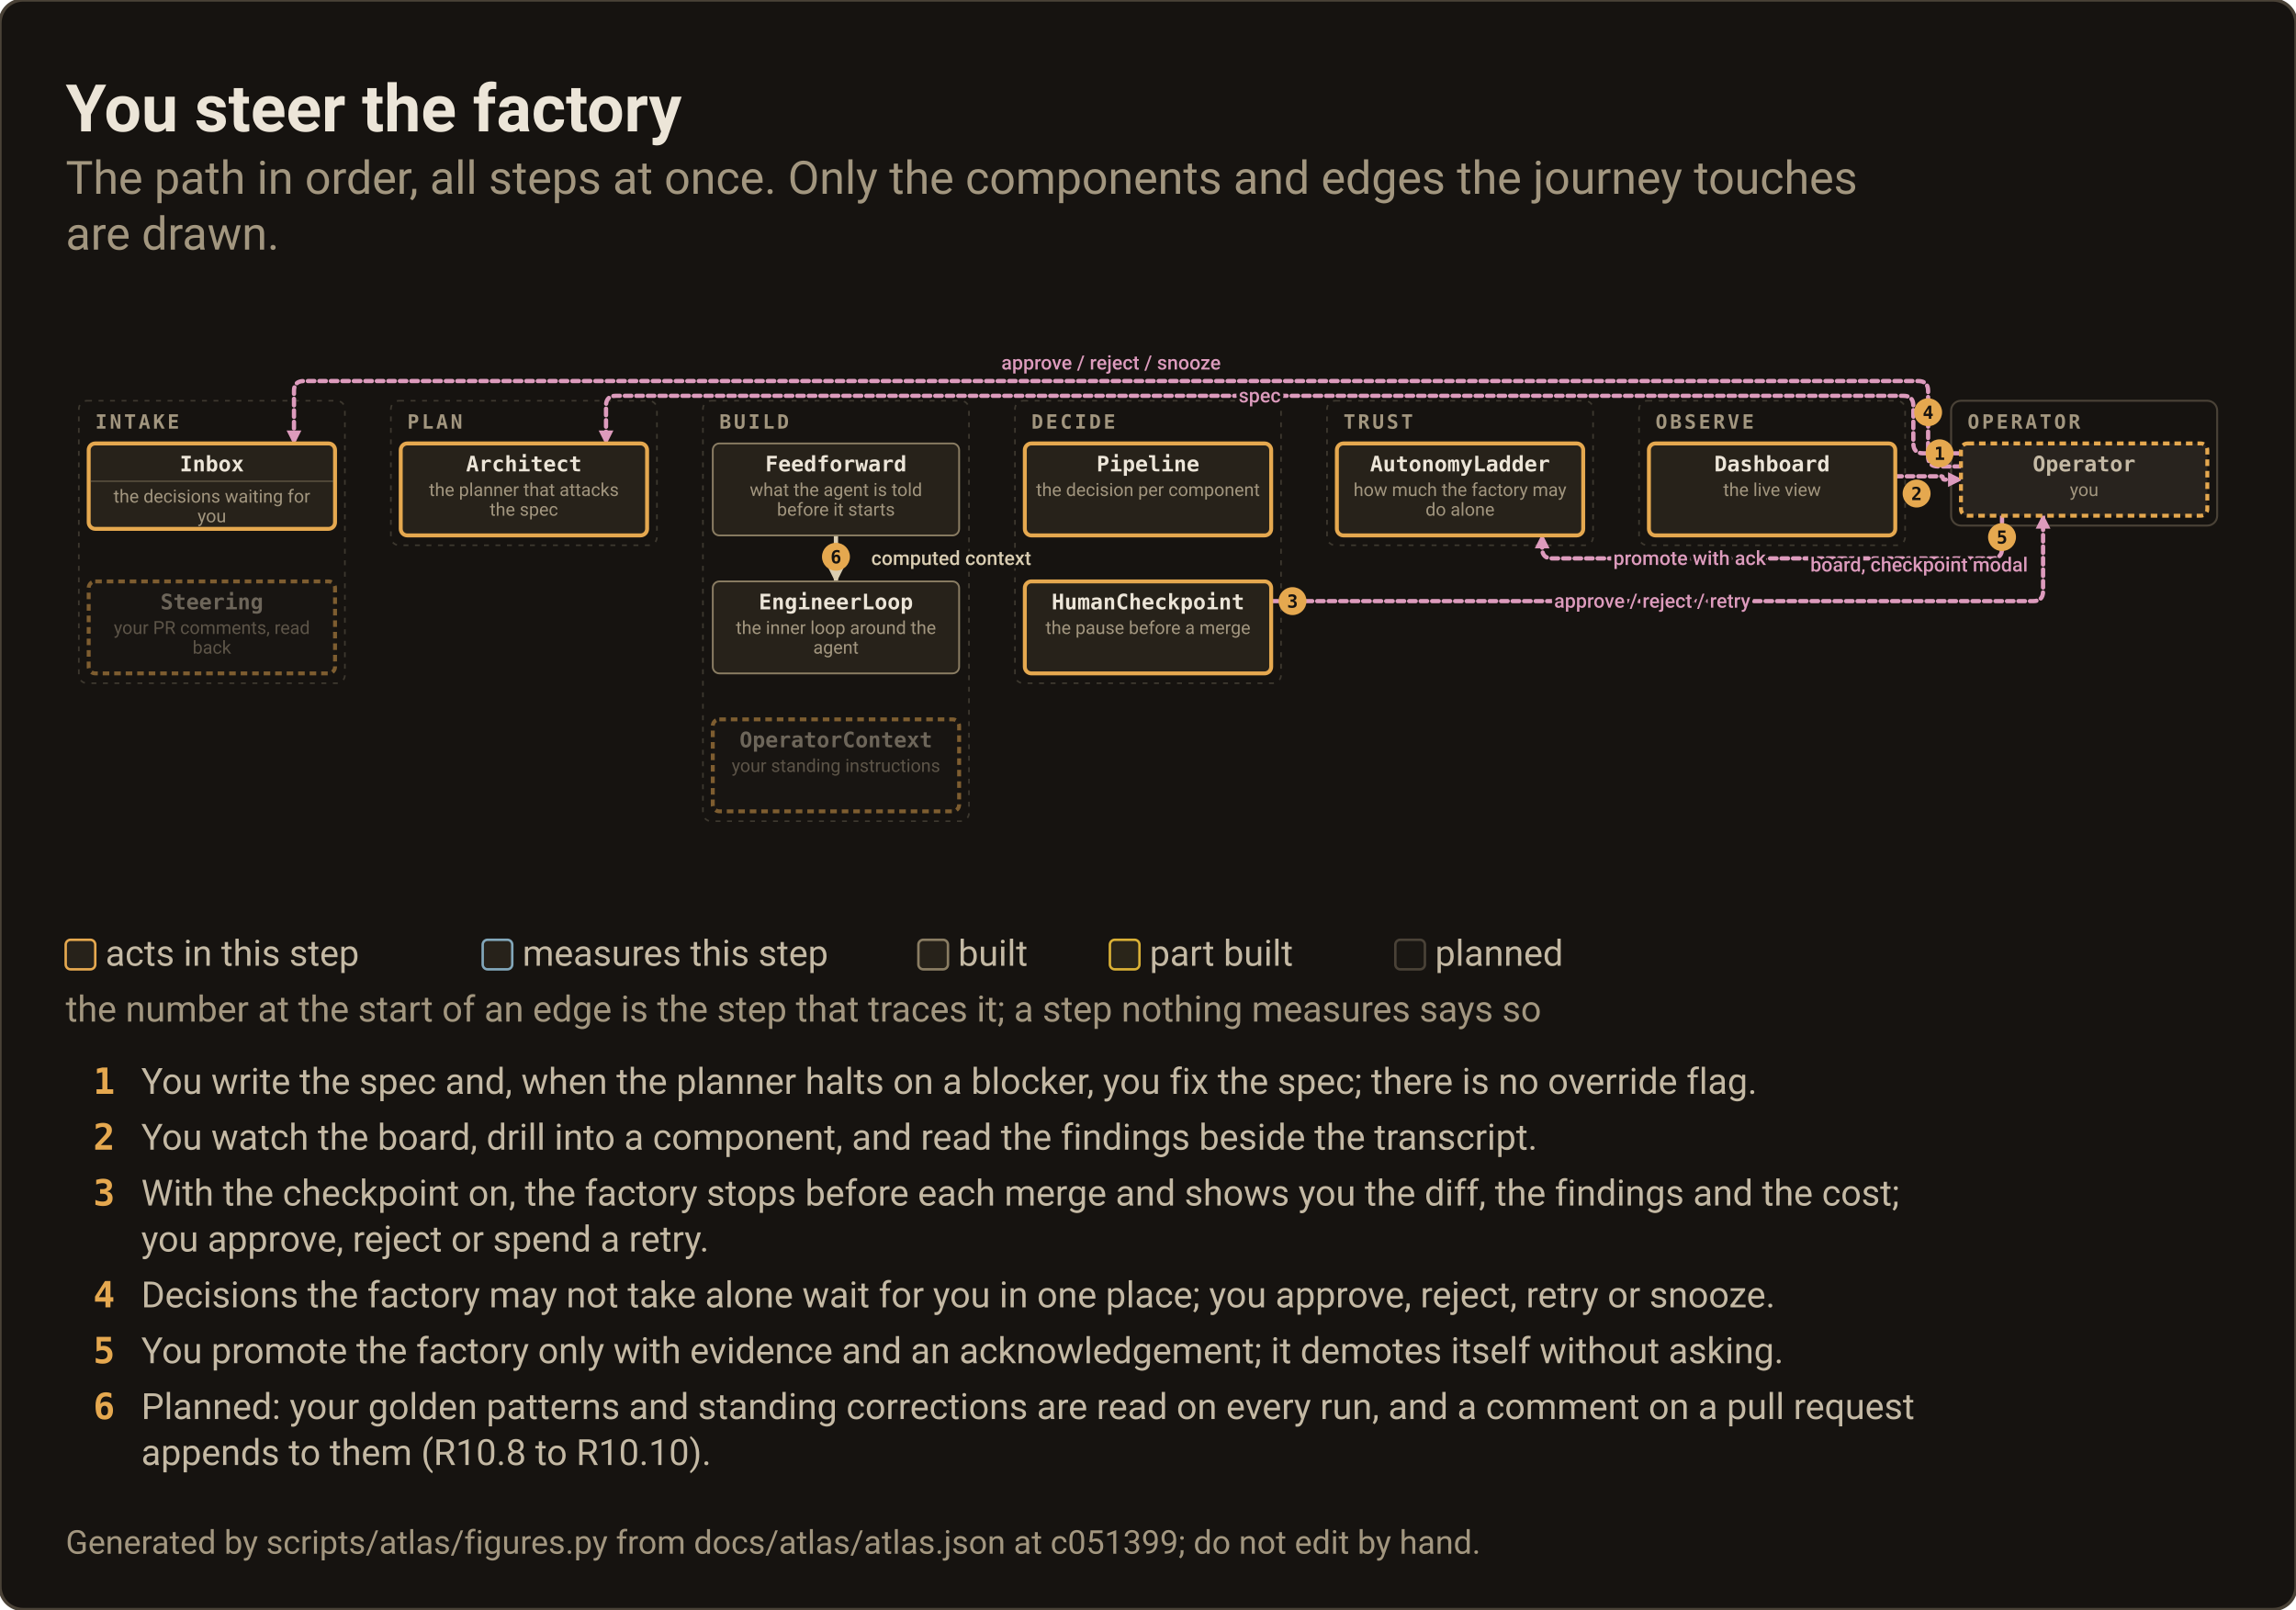
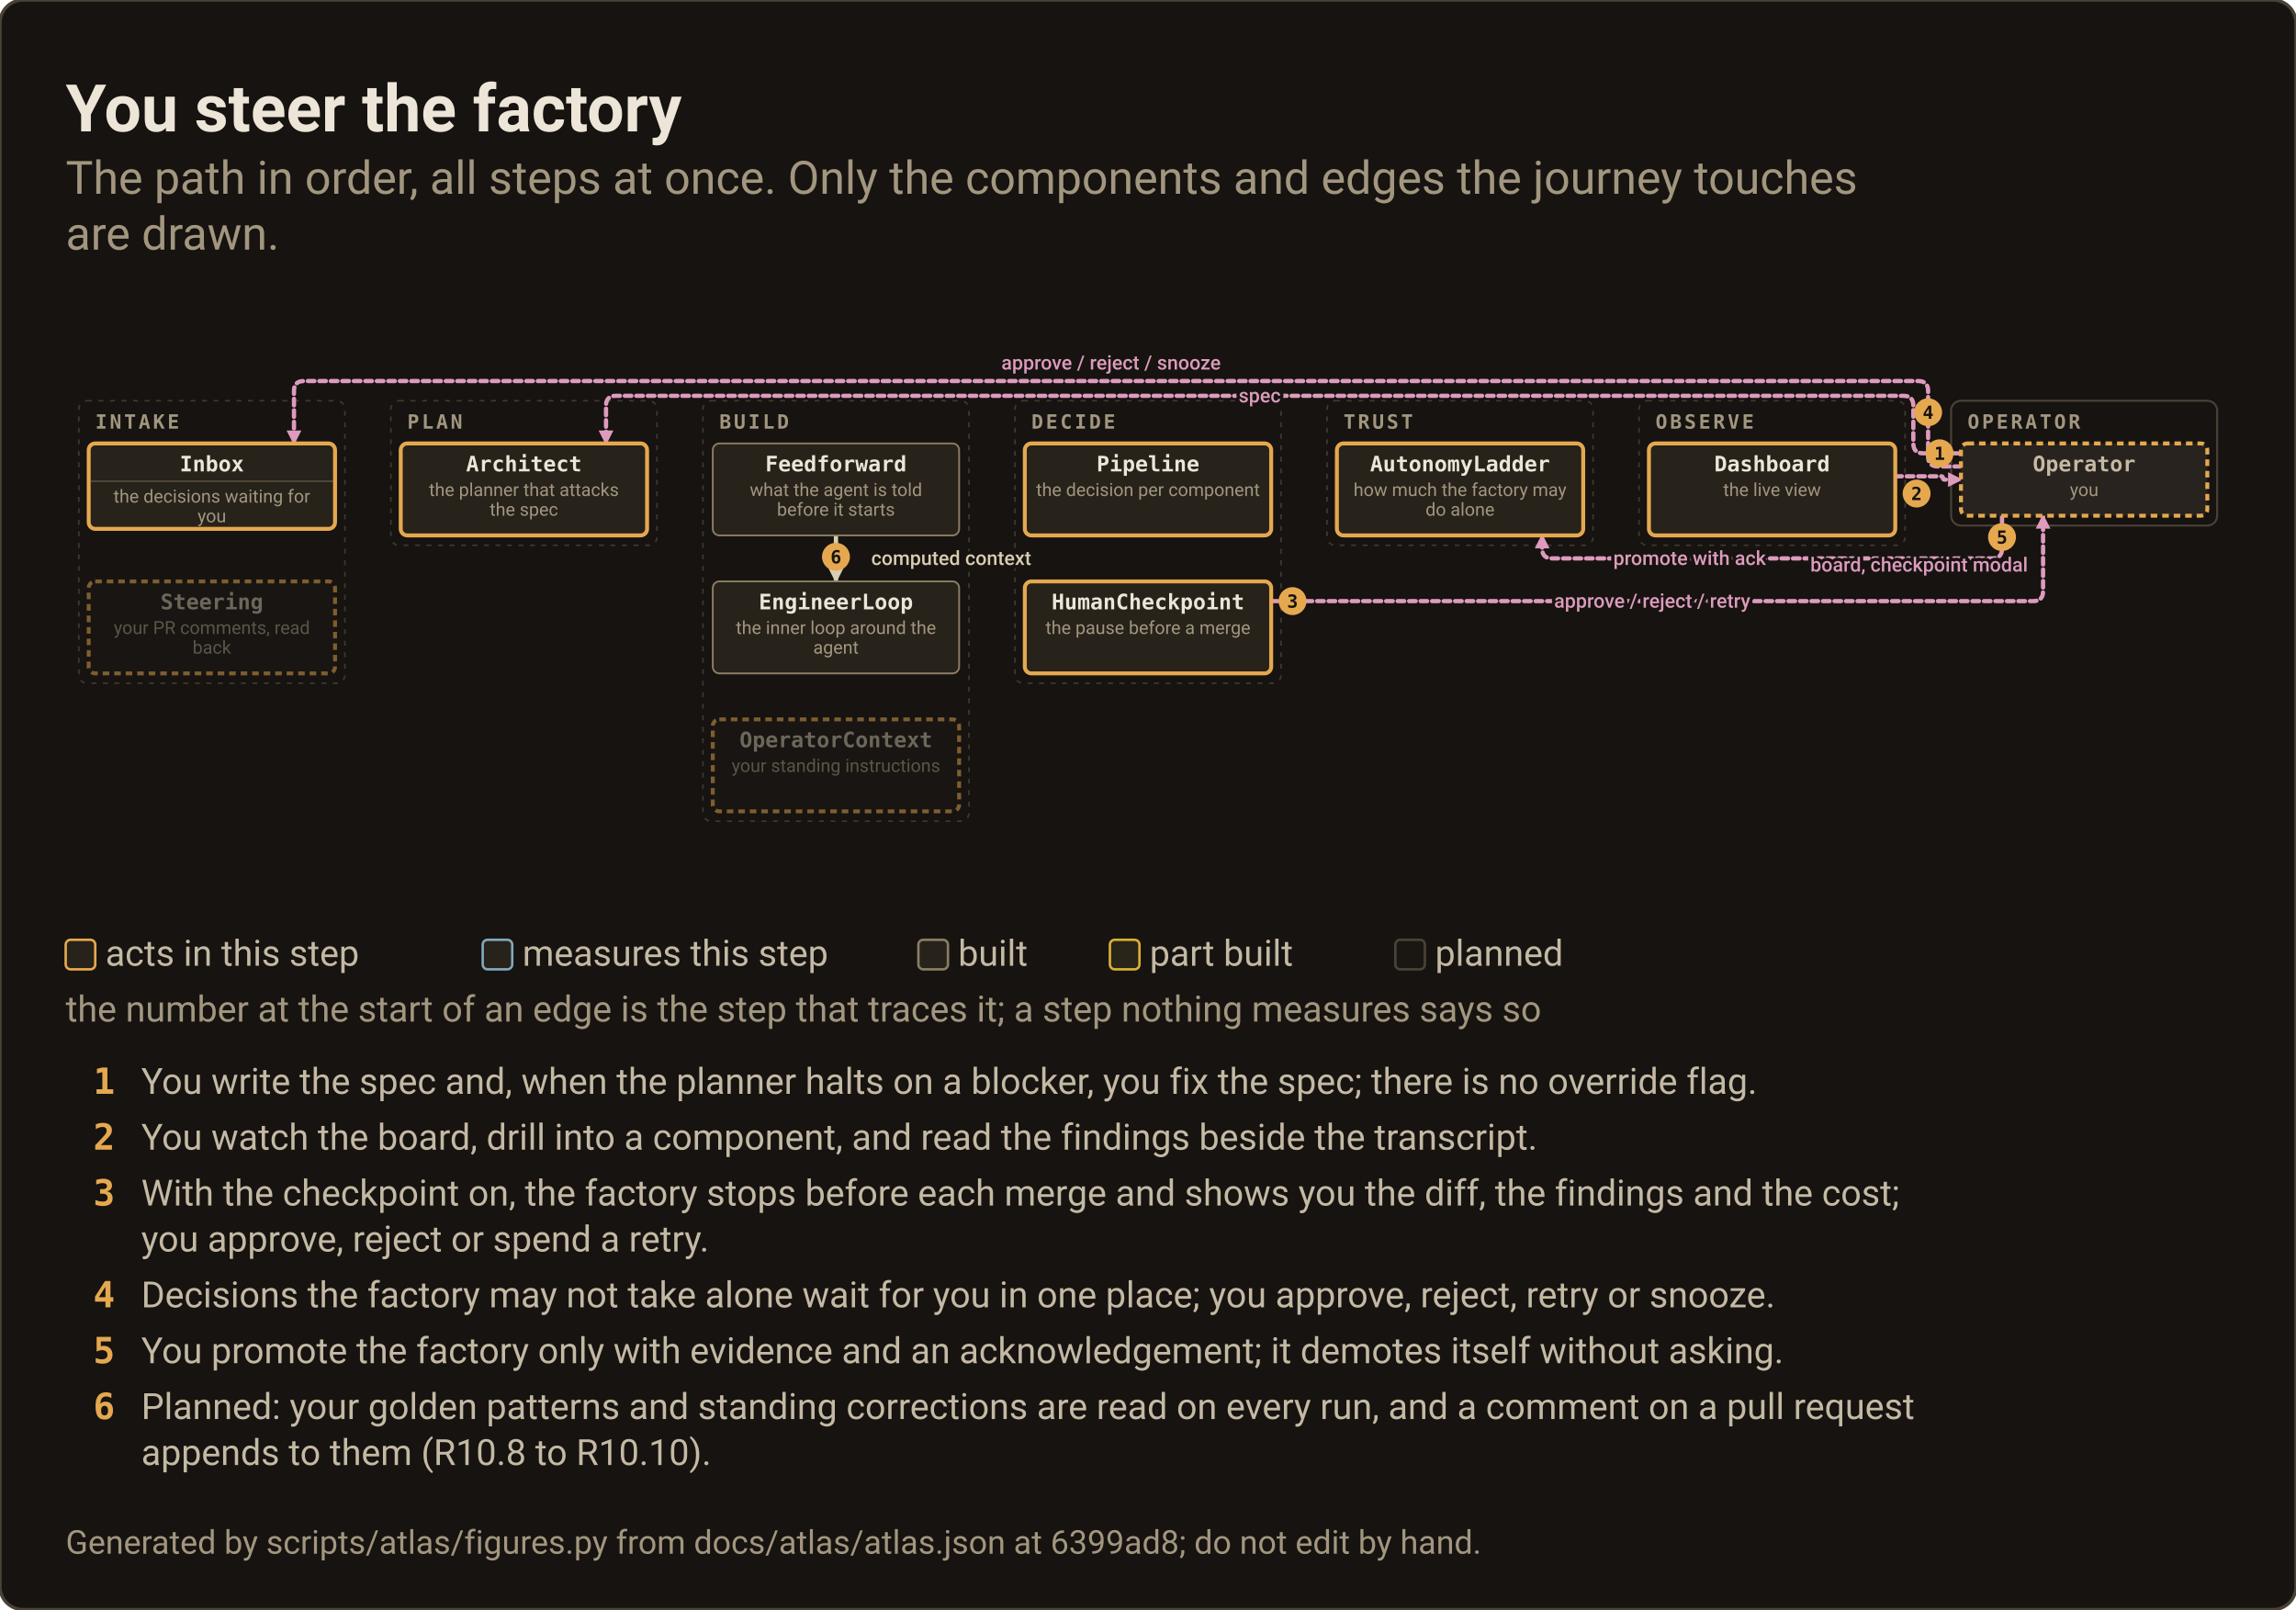
<svg xmlns="http://www.w3.org/2000/svg" width="1398" height="980" viewBox="0 0 1398 980" role="img" aria-label="Journey: You steer the factory">
  <rect x="0" y="0" width="1398" height="980" rx="14" fill="#161310" stroke="#4A4237" stroke-width="2" />
  <text x="40.0" y="80.0" class="c0">You steer the factory</text>
  <text x="40.0" y="118.0" class="c1">The path in order, all steps at once. Only the components and edges the journey touches</text>
  <text x="40.0" y="152.0" class="c1">are drawn.</text>
  <svg id="map" x="40.0" y="170.0" width="1318" height="380" viewBox="0 0 1318 380" overflow="visible">
    <defs>
      <marker id="map-m-work" viewBox="0 0 8 8" refX="7" refY="4" markerUnits="userSpaceOnUse" markerWidth="9" markerHeight="9" orient="auto-start-reverse">
        <path d="M0,0 L8,4 L0,8 z" fill="#D9CDB2" />
      </marker>
      <marker id="map-m-measure" viewBox="0 0 8 8" refX="7" refY="4" markerUnits="userSpaceOnUse" markerWidth="9" markerHeight="9" orient="auto-start-reverse">
        <path d="M0,0 L8,4 L0,8 z" fill="#82A7BA" />
      </marker>
      <marker id="map-m-feedback" viewBox="0 0 8 8" refX="7" refY="4" markerUnits="userSpaceOnUse" markerWidth="9" markerHeight="9" orient="auto-start-reverse">
        <path d="M0,0 L8,4 L0,8 z" fill="#E39A86" />
      </marker>
      <marker id="map-m-operator" viewBox="0 0 8 8" refX="7" refY="4" markerUnits="userSpaceOnUse" markerWidth="9" markerHeight="9" orient="auto-start-reverse">
        <path d="M0,0 L8,4 L0,8 z" fill="#DD9BBD" />
      </marker>
      <marker id="map-m-trust" viewBox="0 0 8 8" refX="7" refY="4" markerUnits="userSpaceOnUse" markerWidth="9" markerHeight="9" orient="auto-start-reverse">
        <path d="M0,0 L8,4 L0,8 z" fill="#B48EC9" />
      </marker>
      <marker id="map-m-learn" viewBox="0 0 8 8" refX="7" refY="4" markerUnits="userSpaceOnUse" markerWidth="9" markerHeight="9" orient="auto-start-reverse">
        <path d="M0,0 L8,4 L0,8 z" fill="#86C9A9" />
      </marker>
      <marker id="map-m-record" viewBox="0 0 8 8" refX="7" refY="4" markerUnits="userSpaceOnUse" markerWidth="9" markerHeight="9" orient="auto-start-reverse">
        <path d="M0,0 L8,4 L0,8 z" fill="#B7C27C" />
      </marker>
      <marker id="map-m-change" viewBox="0 0 8 8" refX="7" refY="4" markerUnits="userSpaceOnUse" markerWidth="9" markerHeight="9" orient="auto-start-reverse">
        <path d="M0,0 L8,4 L0,8 z" fill="#E26D5A" />
      </marker>
      <marker id="map-m-reach" viewBox="0 0 8 8" refX="7" refY="4" markerUnits="userSpaceOnUse" markerWidth="9" markerHeight="9" orient="auto-start-reverse">
        <path d="M0,0 L8,4 L0,8 z" fill="#E5A84F" />
      </marker>
    </defs>
    <style>#map .node.quiet{opacity:.42}#map .node.planned{opacity:.5}#map .node.planned.quiet{opacity:.3}#map .node.meas .node__box{stroke:#82A7BA;stroke-width:2.2}#map .node.acts .node__box{stroke:#E5A84F;stroke-width:2.4}#map .node__ring{display:none;fill:none;stroke:#82A7BA;stroke-width:1.6}#map .node.meas .node__ring{display:inline}#map .flow.planned{opacity:.35}#map .flowlbl.planned{opacity:.5}#map .flow.off,#map .flowlbl.off{display:none}#map .flow.hot{opacity:1;stroke-opacity:1;stroke-width:2.6}#map .flowlbl.hot{opacity:1}</style>
    <rect x="8.0" y="74.0" width="162.0" height="172.0" rx="5" fill="none" stroke="#A2967F" stroke-opacity=".28" stroke-width="1" stroke-dasharray="3 4" />
    <text x="18.0" y="91.0" class="t3">INTAKE</text>
    <rect x="198.0" y="74.0" width="162.0" height="88.0" rx="5" fill="none" stroke="#A2967F" stroke-opacity=".28" stroke-width="1" stroke-dasharray="3 4" />
    <text x="208.0" y="91.0" class="t3">PLAN</text>
    <rect x="388.0" y="74.0" width="162.0" height="256.0" rx="5" fill="none" stroke="#A2967F" stroke-opacity=".28" stroke-width="1" stroke-dasharray="3 4" />
    <text x="398.0" y="91.0" class="t3">BUILD</text>
    <rect x="578.0" y="74.0" width="162.0" height="172.0" rx="5" fill="none" stroke="#A2967F" stroke-opacity=".28" stroke-width="1" stroke-dasharray="3 4" />
    <text x="588.0" y="91.0" class="t3">DECIDE</text>
    <rect x="768.0" y="74.0" width="162.0" height="88.0" rx="5" fill="none" stroke="#A2967F" stroke-opacity=".28" stroke-width="1" stroke-dasharray="3 4" />
    <text x="778.0" y="91.0" class="t3">TRUST</text>
    <rect x="958.0" y="74.0" width="162.0" height="88.0" rx="5" fill="none" stroke="#A2967F" stroke-opacity=".28" stroke-width="1" stroke-dasharray="3 4" />
    <text x="968.0" y="91.0" class="t3">OBSERVE</text>
    <rect x="1148.0" y="74.0" width="162.0" height="76.0" rx="6" fill="none" stroke="#4A4237" stroke-width="1.2" />
    <text x="1158.0" y="91.0" class="t3">OPERATOR</text>
    <g data-layer="flow">
      <path id="map-f6" class="flow plan planned hot" data-edge="6" data-from="Operator" data-to="Architect" data-art="spec" data-kind="plan" data-layer="operator" d="M 1154.0 106.0 L 1131.0 106.0 Q 1125.0 106.0 1125.0 100.0 L 1125.0 77.0 Q 1125.0 71.0 1119.0 71.0 L 335.0 71.0 Q 329.0 71.0 329.0 77.0 L 329.0 100.0" fill="none" stroke="#DD9BBD" stroke-opacity="0.82" stroke-width="1.2" stroke-dasharray="4 3" stroke-linecap="round" marker-end="url(#map-m-operator)" />
      <path id="map-f65" class="flow observe planned hot" data-edge="65" data-from="Dashboard" data-to="Operator" data-art="board, checkpoint modal" data-kind="observe" data-layer="operator" d="M 1114.0 120.0 L 1142.0 120.0 Q 1143.0 120.0 1143.0 121.0 L 1143.0 121.0 Q 1143.0 122.0 1144.0 122.0 L 1154.0 122.0" fill="none" stroke="#DD9BBD" stroke-opacity="0.82" stroke-width="1.2" stroke-dasharray="4 3" stroke-linecap="round" marker-end="url(#map-m-operator)" />
      <path id="map-f45" class="flow trust planned hot" data-edge="45" data-from="HumanCheckpoint" data-to="Operator" data-art="approve / reject / retry" data-kind="trust" data-layer="operator" d="M 734.0 196.0 L 1198.0 196.0 Q 1204.0 196.0 1204.0 190.0 L 1204.0 144.0" fill="none" stroke="#DD9BBD" stroke-opacity="0.82" stroke-width="1.2" stroke-dasharray="4 3" stroke-linecap="round" marker-end="url(#map-m-operator)" />
      <path id="map-f66" class="flow trust planned hot" data-edge="66" data-from="Operator" data-to="Inbox" data-art="approve / reject / snooze" data-kind="trust" data-layer="operator" d="M 1154.0 114.0 L 1140.0 114.0 Q 1134.0 114.0 1134.0 108.0 L 1134.0 68.0 Q 1134.0 62.0 1128.0 62.0 L 145.0 62.0 Q 139.0 62.0 139.0 68.0 L 139.0 100.0" fill="none" stroke="#DD9BBD" stroke-opacity="0.82" stroke-width="1.2" stroke-dasharray="4 3" stroke-linecap="round" marker-end="url(#map-m-operator)" />
      <path id="map-f67" class="flow trust planned hot" data-edge="67" data-from="Operator" data-to="AutonomyLadder" data-art="promote with ack" data-kind="trust" data-layer="operator" d="M 1179.0 144.0 L 1179.0 164.0 Q 1179.0 170.0 1173.0 170.0 L 905.0 170.0 Q 899.0 170.0 899.0 164.0 L 899.0 156.0" fill="none" stroke="#DD9BBD" stroke-opacity="0.82" stroke-width="1.2" stroke-dasharray="4 3" stroke-linecap="round" marker-end="url(#map-m-operator)" />
      <path id="map-f13" class="flow build hot" data-edge="13" data-from="Feedforward" data-to="EngineerLoop" data-art="computed context" data-kind="build" data-layer="work" d="M 469.0 156.0 L 469.0 184.0" fill="none" stroke="#D9CDB2" stroke-opacity="0.82" stroke-width="1.2" stroke-linecap="round" marker-end="url(#map-m-work)" />
    </g>
    <g class="node built acts" data-id="Inbox" data-kind="store" data-state="built" data-region="intake" role="button" tabindex="0" aria-label="Inbox, the decisions waiting for you, built">
      <rect class="node__box" x="14.0" y="100.0" width="150.0" height="52.0" rx="4.0" fill="#27221A" stroke="#8A7D63" stroke-width="1.1" />
      <rect class="node__ring" x="17.0" y="103.0" width="144.0" height="46.0" rx="3.0" />
      <text x="89.0" y="117.0" class="t4">Inbox</text>
      <line x1="15.0" y1="123.0" x2="163.0" y2="123.0" stroke="#8A7D63" stroke-opacity=".45" stroke-width="1" />
      <g data-layer="job">
        <text x="89.0" y="136.0" class="t5">the decisions waiting for</text>
        <text x="89.0" y="148.0" class="t5">you</text>
      </g>
    </g>
    <g class="node planned acts" data-id="Steering" data-kind="component" data-state="planned" data-region="intake" role="button" tabindex="0" aria-label="Steering, your PR comments, read back, planned">
      <rect class="node__box" x="14.0" y="184.0" width="150.0" height="56.0" rx="4.0" fill="#1A1713" stroke="#4A4237" stroke-width="1.1" stroke-dasharray="4 3" />
      <rect class="node__ring" x="17.0" y="187.0" width="144.0" height="50.0" rx="3.0" />
      <text x="89.0" y="201.0" class="t6">Steering</text>
      <g data-layer="job">
        <text x="89.0" y="216.0" class="t5">your PR comments, read</text>
        <text x="89.0" y="228.0" class="t5">back</text>
      </g>
    </g>
    <g class="node built acts" data-id="Architect" data-kind="component" data-state="built" data-region="plan" role="button" tabindex="0" aria-label="Architect, the planner that attacks the spec, built">
      <rect class="node__box" x="204.0" y="100.0" width="150.0" height="56.0" rx="4.0" fill="#27221A" stroke="#8A7D63" stroke-width="1.1" />
      <rect class="node__ring" x="207.0" y="103.0" width="144.0" height="50.0" rx="3.0" />
      <text x="279.0" y="117.0" class="t4">Architect</text>
      <g data-layer="job">
        <text x="279.0" y="132.0" class="t5">the planner that attacks</text>
        <text x="279.0" y="144.0" class="t5">the spec</text>
      </g>
    </g>
    <g class="node built" data-id="Feedforward" data-kind="component" data-state="built" data-region="build" role="button" tabindex="0" aria-label="Feedforward, what the agent is told before it starts, built">
      <rect class="node__box" x="394.0" y="100.0" width="150.0" height="56.0" rx="4.0" fill="#27221A" stroke="#8A7D63" stroke-width="1.1" />
      <rect class="node__ring" x="397.0" y="103.0" width="144.0" height="50.0" rx="3.0" />
      <text x="469.0" y="117.0" class="t4">Feedforward</text>
      <g data-layer="job">
        <text x="469.0" y="132.0" class="t5">what the agent is told</text>
        <text x="469.0" y="144.0" class="t5">before it starts</text>
      </g>
    </g>
    <g class="node built" data-id="EngineerLoop" data-kind="component" data-state="built" data-region="build" role="button" tabindex="0" aria-label="EngineerLoop, the inner loop around the agent, built">
      <rect class="node__box" x="394.0" y="184.0" width="150.0" height="56.0" rx="4.0" fill="#27221A" stroke="#8A7D63" stroke-width="1.1" />
      <rect class="node__ring" x="397.0" y="187.0" width="144.0" height="50.0" rx="3.0" />
      <text x="469.0" y="201.0" class="t4">EngineerLoop</text>
      <g data-layer="job">
        <text x="469.0" y="216.0" class="t5">the inner loop around the</text>
        <text x="469.0" y="228.0" class="t5">agent</text>
      </g>
    </g>
    <g class="node planned acts" data-id="OperatorContext" data-kind="component" data-state="planned" data-region="build" role="button" tabindex="0" aria-label="OperatorContext, your standing instructions, planned">
      <rect class="node__box" x="394.0" y="268.0" width="150.0" height="56.0" rx="4.0" fill="#1A1713" stroke="#4A4237" stroke-width="1.1" stroke-dasharray="4 3" />
      <rect class="node__ring" x="397.0" y="271.0" width="144.0" height="50.0" rx="3.0" />
      <text x="469.0" y="285.0" class="t6">OperatorContext</text>
      <g data-layer="job">
        <text x="469.0" y="300.0" class="t5">your standing instructions</text>
      </g>
    </g>
    <g class="node built acts" data-id="Pipeline" data-kind="component" data-state="built" data-region="decide" role="button" tabindex="0" aria-label="Pipeline, the decision per component, built">
      <rect class="node__box" x="584.0" y="100.0" width="150.0" height="56.0" rx="4.0" fill="#27221A" stroke="#8A7D63" stroke-width="1.1" />
      <rect class="node__ring" x="587.0" y="103.0" width="144.0" height="50.0" rx="3.0" />
      <text x="659.0" y="117.0" class="t4">Pipeline</text>
      <g data-layer="job">
        <text x="659.0" y="132.0" class="t5">the decision per component</text>
      </g>
    </g>
    <g class="node built acts" data-id="HumanCheckpoint" data-kind="component" data-state="built" data-region="decide" role="button" tabindex="0" aria-label="HumanCheckpoint, the pause before a merge, built">
      <rect class="node__box" x="584.0" y="184.0" width="150.0" height="56.0" rx="4.0" fill="#27221A" stroke="#8A7D63" stroke-width="1.1" />
      <rect class="node__ring" x="587.0" y="187.0" width="144.0" height="50.0" rx="3.0" />
      <text x="659.0" y="201.0" class="t4">HumanCheckpoint</text>
      <g data-layer="job">
        <text x="659.0" y="216.0" class="t5">the pause before a merge</text>
      </g>
    </g>
    <g class="node built acts" data-id="AutonomyLadder" data-kind="component" data-state="built" data-region="trust" role="button" tabindex="0" aria-label="AutonomyLadder, how much the factory may do alone, built">
      <rect class="node__box" x="774.0" y="100.0" width="150.0" height="56.0" rx="4.0" fill="#27221A" stroke="#8A7D63" stroke-width="1.1" />
      <rect class="node__ring" x="777.0" y="103.0" width="144.0" height="50.0" rx="3.0" />
      <text x="849.0" y="117.0" class="t4">AutonomyLadder</text>
      <g data-layer="job">
        <text x="849.0" y="132.0" class="t5">how much the factory may</text>
        <text x="849.0" y="144.0" class="t5">do alone</text>
      </g>
    </g>
    <g class="node built acts" data-id="Dashboard" data-kind="component" data-state="built" data-region="observe" role="button" tabindex="0" aria-label="Dashboard, the live view, built">
      <rect class="node__box" x="964.0" y="100.0" width="150.0" height="56.0" rx="4.0" fill="#27221A" stroke="#8A7D63" stroke-width="1.1" />
      <rect class="node__ring" x="967.0" y="103.0" width="144.0" height="50.0" rx="3.0" />
      <text x="1039.0" y="117.0" class="t4">Dashboard</text>
      <g data-layer="job">
        <text x="1039.0" y="132.0" class="t5">the live view</text>
      </g>
    </g>
    <g class="node actor acts" data-id="Operator" data-kind="actor" data-state="planned" data-region="operator" role="button" tabindex="0" aria-label="Operator, you, outside">
      <rect class="node__box" x="1154.0" y="100.0" width="150.0" height="44.0" rx="4.0" fill="#28231E" stroke="#A2967F" stroke-width="1.1" stroke-dasharray="4 3" />
      <rect class="node__ring" x="1157.0" y="103.0" width="144.0" height="38.0" rx="3.0" />
      <text x="1229.0" y="117.0" class="t6">Operator</text>
      <g data-layer="job">
        <text x="1229.0" y="132.0" class="t5">you</text>
      </g>
    </g>
    <g data-layer="flow">
      <g class="flowlbl plan planned hot" data-edge="6" data-from="Operator" data-to="Architect" data-layer="operator">
        <text x="727.0" y="75.0" class="t1">spec</text>
      </g>
      <g class="flowlbl observe planned hot" data-edge="65" data-from="Dashboard" data-to="Operator" data-layer="operator">
        <text x="1128.5" y="178.0" class="t1">board, checkpoint modal</text>
      </g>
      <g class="flowlbl trust planned hot" data-edge="45" data-from="HumanCheckpoint" data-to="Operator" data-layer="operator">
        <text x="966.0" y="200.0" class="t1">approve / reject / retry</text>
      </g>
      <g class="flowlbl trust planned hot" data-edge="66" data-from="Operator" data-to="Inbox" data-layer="operator">
        <text x="636.5" y="55.0" class="t1">approve / reject / snooze</text>
      </g>
      <g class="flowlbl trust planned hot" data-edge="67" data-from="Operator" data-to="AutonomyLadder" data-layer="operator">
        <text x="988.8" y="174.0" class="t1">promote with ack</text>
      </g>
      <g class="flowlbl build hot" data-edge="13" data-from="Feedforward" data-to="EngineerLoop" data-layer="work">
        <text x="539.2" y="174.0" class="t2">computed context</text>
      </g>
    </g>
    <g data-layer="steps">
      <g class="step" data-edge="6">
        <circle cx="1141.0" cy="106.0" r="8.5" fill="#E5A84F" />
        <text x="1141.0" y="110.0" class="t0">1</text>
      </g>
      <g class="step" data-edge="65">
        <circle cx="1127.0" cy="130.5" r="8.5" fill="#E5A84F" />
        <text x="1127.0" y="134.5" class="t0">2</text>
      </g>
      <g class="step" data-edge="45">
        <circle cx="747.0" cy="196.0" r="8.5" fill="#E5A84F" />
        <text x="747.0" y="200.0" class="t0">3</text>
      </g>
      <g class="step" data-edge="66">
        <circle cx="1134.0" cy="81.0" r="8.5" fill="#E5A84F" />
        <text x="1134.0" y="85.0" class="t0">4</text>
      </g>
      <g class="step" data-edge="67">
        <circle cx="1179.0" cy="157.0" r="8.5" fill="#E5A84F" />
        <text x="1179.0" y="161.0" class="t0">5</text>
      </g>
      <g class="step" data-edge="13">
        <circle cx="469.0" cy="169.0" r="8.5" fill="#E5A84F" />
        <text x="469.0" y="173.0" class="t0">6</text>
      </g>
    </g>
    <style>#map .t0{font-family:ui-monospace,"SF Mono",SFMono-Regular,"JetBrains Mono",Menlo,Consolas,monospace;font-size:11.0px;font-weight:700;fill:#161310;text-anchor:middle}#map .t1{font-family:ui-sans-serif,system-ui,-apple-system,"SF Pro Text","Segoe UI",Roboto,"Helvetica Neue",Arial,sans-serif;font-size:12.0px;font-weight:500;fill:#DD9BBD;text-anchor:middle;paint-order:stroke;stroke:#161310;stroke-width:4;stroke-linejoin:round}#map .t2{font-family:ui-sans-serif,system-ui,-apple-system,"SF Pro Text","Segoe UI",Roboto,"Helvetica Neue",Arial,sans-serif;font-size:12.0px;font-weight:500;fill:#D9CDB2;text-anchor:middle;paint-order:stroke;stroke:#161310;stroke-width:4;stroke-linejoin:round}#map .t3{font-family:ui-monospace,"SF Mono",SFMono-Regular,"JetBrains Mono",Menlo,Consolas,monospace;font-size:12.0px;font-weight:600;fill:#A2967F;text-anchor:start;letter-spacing:.13em}#map .t4{font-family:ui-monospace,"SF Mono",SFMono-Regular,"JetBrains Mono",Menlo,Consolas,monospace;font-size:13.0px;font-weight:600;fill:#ECE5D8;text-anchor:middle}#map .t5{font-family:ui-sans-serif,system-ui,-apple-system,"SF Pro Text","Segoe UI",Roboto,"Helvetica Neue",Arial,sans-serif;font-size:11.0px;font-weight:400;fill:#A2967F;text-anchor:middle}#map .t6{font-family:ui-monospace,"SF Mono",SFMono-Regular,"JetBrains Mono",Menlo,Consolas,monospace;font-size:13.0px;font-weight:600;fill:#C4B9A4;text-anchor:middle}</style>
  </svg>
  <rect x="40.0" y="572.2" width="18" height="18" rx="3" fill="#27221A" stroke="#E5A84F" stroke-width="1.5" />
  <text x="64.2" y="588.0" class="c2">acts in this step</text>
  <rect x="293.9" y="572.2" width="18" height="18" rx="3" fill="#27221A" stroke="#82A7BA" stroke-width="1.5" />
  <text x="318.1" y="588.0" class="c2">measures this step</text>
  <rect x="559.2" y="572.2" width="18" height="18" rx="3" fill="#27221A" stroke="#8A7D63" stroke-width="1.5" />
  <text x="583.4" y="588.0" class="c2">built</text>
  <rect x="675.8" y="572.2" width="18" height="18" rx="3" fill="#2A2519" stroke="#D9B036" stroke-width="1.5" />
  <text x="700.0" y="588.0" class="c2">part built</text>
  <rect x="849.6" y="572.2" width="18" height="18" rx="3" fill="#1A1713" stroke="#4A4237" stroke-width="1.5" />
  <text x="873.8" y="588.0" class="c2">planned</text>
  <text x="40.0" y="622.0" class="c3">the number at the start of an edge is the step that traces it; a step nothing measures says so</text>
  <text x="70.0" y="666.0" class="c4">1</text>
  <text x="86.0" y="666.0" class="c2">You write the spec and, when the planner halts on a blocker, you fix the spec; there is no override flag.</text>
  <text x="70.0" y="700.0" class="c4">2</text>
  <text x="86.0" y="700.0" class="c2">You watch the board, drill into a component, and read the findings beside the transcript.</text>
  <text x="70.0" y="734.0" class="c4">3</text>
  <text x="86.0" y="734.0" class="c2">With the checkpoint on, the factory stops before each merge and shows you the diff, the findings and the cost;</text>
  <text x="86.0" y="762.0" class="c2">you approve, reject or spend a retry.</text>
  <text x="70.0" y="796.0" class="c4">4</text>
  <text x="86.0" y="796.0" class="c2">Decisions the factory may not take alone wait for you in one place; you approve, reject, retry or snooze.</text>
  <text x="70.0" y="830.0" class="c4">5</text>
  <text x="86.0" y="830.0" class="c2">You promote the factory only with evidence and an acknowledgement; it demotes itself without asking.</text>
  <text x="70.0" y="864.0" class="c4">6</text>
  <text x="86.0" y="864.0" class="c2">Planned: your golden patterns and standing corrections are read on every run, and a comment on a pull request</text>
  <text x="86.0" y="892.0" class="c2">appends to them (R10.8 to R10.10).</text>
-   <text x="40.0" y="946.0" class="c5">Generated by scripts/atlas/figures.py from docs/atlas/atlas.json at c051399; do not edit by hand.</text>
+   <text x="40.0" y="946.0" class="c5">Generated by scripts/atlas/figures.py from docs/atlas/atlas.json at 6399ad8; do not edit by hand.</text>
  <style>.c0{font-family:ui-sans-serif,system-ui,-apple-system,"SF Pro Text","Segoe UI",Roboto,"Helvetica Neue",Arial,sans-serif;font-size:40.0px;font-weight:600;fill:#ECE5D8;text-anchor:start}.c1{font-family:ui-sans-serif,system-ui,-apple-system,"SF Pro Text","Segoe UI",Roboto,"Helvetica Neue",Arial,sans-serif;font-size:28.0px;font-weight:400;fill:#A2967F;text-anchor:start}.c2{font-family:ui-sans-serif,system-ui,-apple-system,"SF Pro Text","Segoe UI",Roboto,"Helvetica Neue",Arial,sans-serif;font-size:22.0px;font-weight:400;fill:#C4B9A4;text-anchor:start}.c3{font-family:ui-sans-serif,system-ui,-apple-system,"SF Pro Text","Segoe UI",Roboto,"Helvetica Neue",Arial,sans-serif;font-size:22.0px;font-weight:400;fill:#A2967F;text-anchor:start}.c4{font-family:ui-monospace,"SF Mono",SFMono-Regular,"JetBrains Mono",Menlo,Consolas,monospace;font-size:22.0px;font-weight:700;fill:#E5A84F;text-anchor:end}.c5{font-family:ui-sans-serif,system-ui,-apple-system,"SF Pro Text","Segoe UI",Roboto,"Helvetica Neue",Arial,sans-serif;font-size:20.0px;font-weight:400;fill:#A2967F;text-anchor:start}</style>
</svg>
